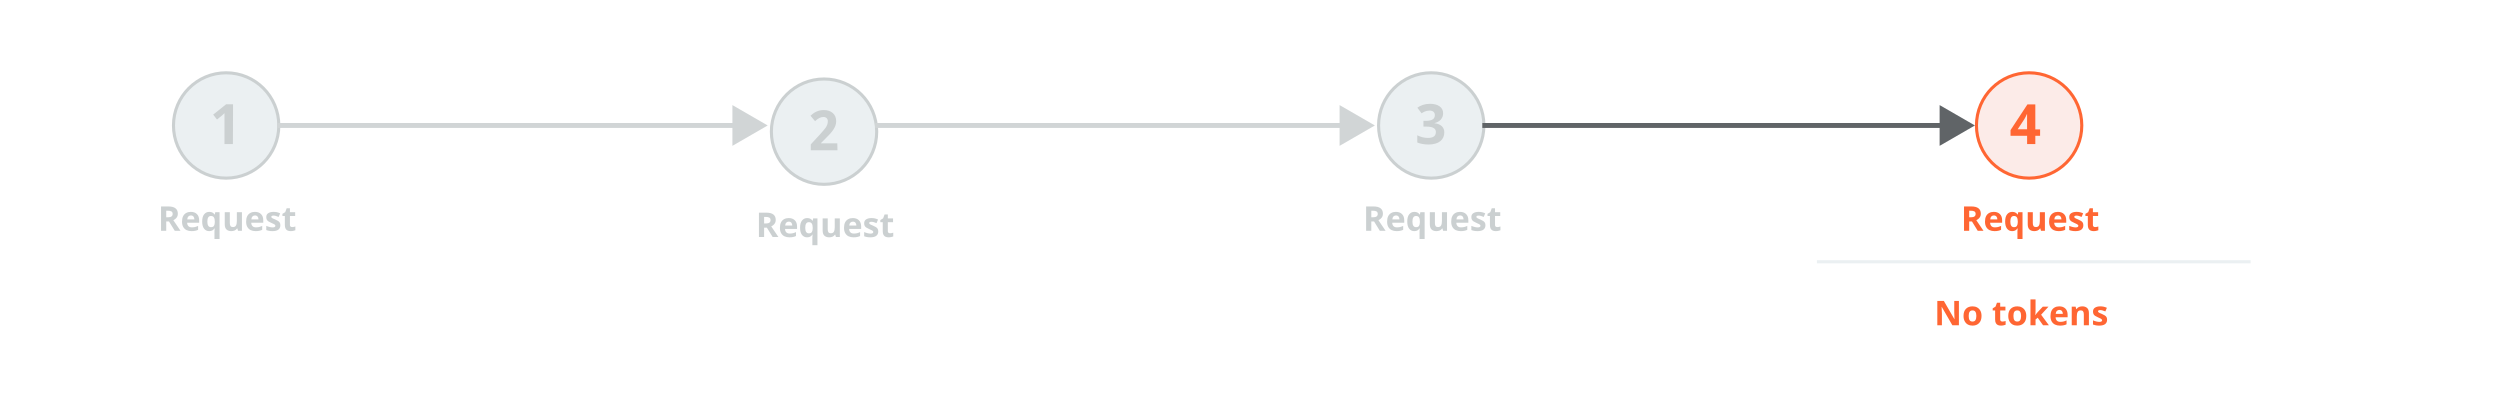
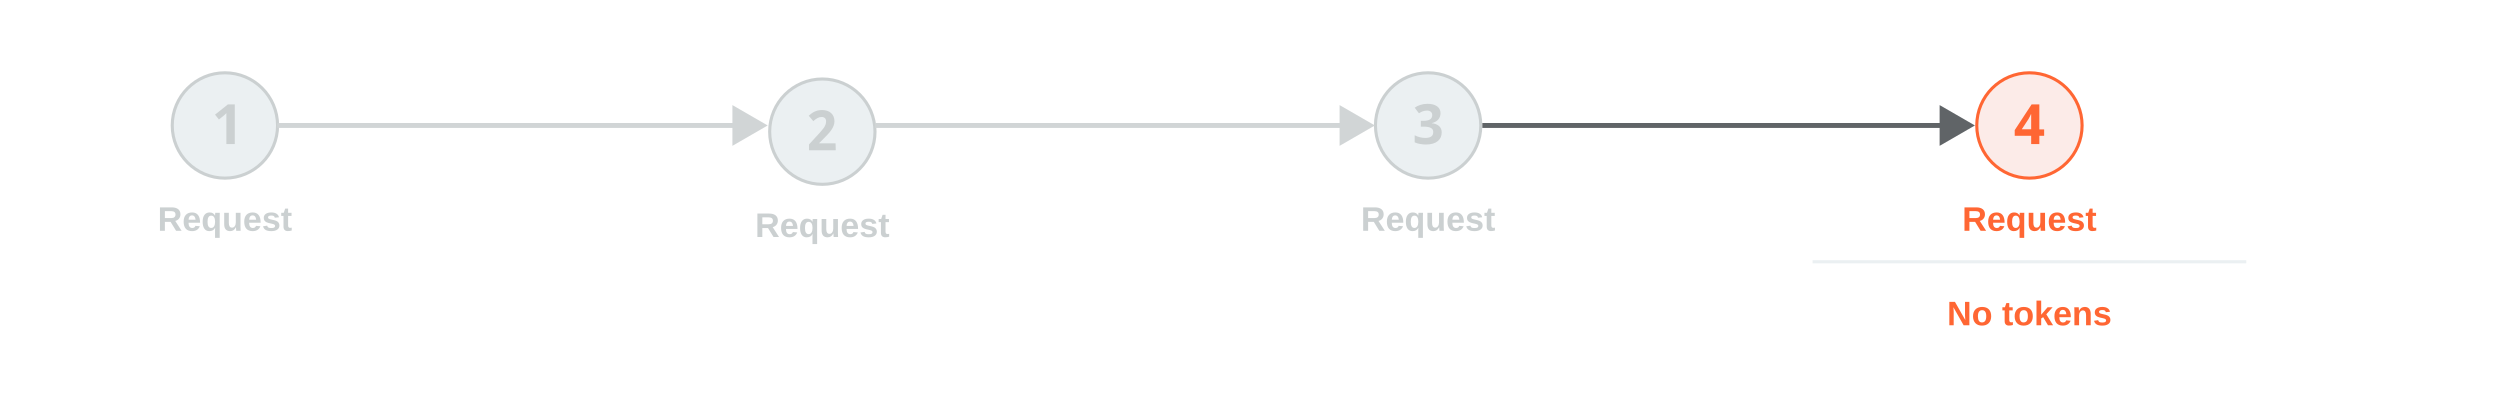
<svg xmlns="http://www.w3.org/2000/svg" width="807" height="130" viewBox="0 0 807 130">
-   <g>
-     <circle cx="73" cy="40.5" r="17" fill="#ebf0f2" stroke="#cbd0d1" stroke-miterlimit="10" />
-     <path d="M75.18,46.5H72.46V39.06c0-.15,0-.33,0-.54s0-.44,0-.67,0-.47,0-.7,0-.45,0-.64l-.15.16-.24.23-.27.26-.28.23-1.47,1.19L68.81,37,73,33.65h2.23Z" fill="#cbd0d1" />
-     <circle cx="266" cy="42.5" r="17" fill="#ebf0f2" stroke="#cbd0d1" stroke-miterlimit="10" />
-     <path d="M270.34,48.5h-8.62V46.61l3-3.26,1-1.13a10.64,10.64,0,0,0,.8-1,4.62,4.62,0,0,0,.52-1,3.25,3.25,0,0,0,.18-1.1,1.31,1.31,0,0,0-.39-1,1.49,1.49,0,0,0-1.05-.36,2.75,2.75,0,0,0-1.33.35,6.62,6.62,0,0,0-1.35,1l-1.47-1.75c.26-.24.53-.47.82-.69a6,6,0,0,1,.95-.58,5.69,5.69,0,0,1,1.14-.41,6.07,6.07,0,0,1,1.4-.15,5,5,0,0,1,1.66.25,3.53,3.53,0,0,1,1.25.73,3.14,3.14,0,0,1,.8,1.13,4,4,0,0,1,.27,1.51,4.13,4.13,0,0,1-.26,1.44,7.15,7.15,0,0,1-.72,1.36,13.62,13.62,0,0,1-1.06,1.32c-.4.43-.83.87-1.29,1.33l-1.55,1.55v.12h5.24Z" fill="#cbd0d1" />
-     <circle cx="462" cy="40.5" r="17" fill="#ebf0f2" stroke="#cbd0d1" stroke-miterlimit="10" />
-     <path d="M465.84,36.52a3.21,3.21,0,0,1-.21,1.2,3.12,3.12,0,0,1-.59.94,3.44,3.44,0,0,1-.88.66,4.38,4.38,0,0,1-1.1.41v.06a4,4,0,0,1,2.36.94,2.67,2.67,0,0,1,.8,2,4,4,0,0,1-.3,1.56,3.41,3.41,0,0,1-.94,1.24,4.29,4.29,0,0,1-1.58.82,7.45,7.45,0,0,1-2.24.3,10.09,10.09,0,0,1-2-.18A7.24,7.24,0,0,1,457.5,46V43.67a6.45,6.45,0,0,0,.84.37l.87.27c.3.07.59.12.87.16a7.8,7.8,0,0,0,.8.05,4.47,4.47,0,0,0,1.26-.14,2,2,0,0,0,.8-.39,1.51,1.51,0,0,0,.43-.61,2.45,2.45,0,0,0,.13-.78,1.56,1.56,0,0,0-.17-.72,1.37,1.37,0,0,0-.53-.54,2.91,2.91,0,0,0-.95-.35,7.35,7.35,0,0,0-1.45-.12h-.91V39h.89a5.13,5.13,0,0,0,1.35-.15,2.29,2.29,0,0,0,.86-.39,1.42,1.42,0,0,0,.45-.59,1.87,1.87,0,0,0,.13-.71,1.37,1.37,0,0,0-.43-1.07,1.94,1.94,0,0,0-1.35-.39,3.21,3.21,0,0,0-.78.09,3.59,3.59,0,0,0-.68.21,3.78,3.78,0,0,0-.57.28c-.17.1-.33.2-.47.3l-1.37-1.81a5.72,5.72,0,0,1,.8-.5,7.53,7.53,0,0,1,.95-.4,8,8,0,0,1,1.1-.27,8.26,8.26,0,0,1,1.25-.09,7.09,7.09,0,0,1,1.73.2,4.17,4.17,0,0,1,1.33.6,2.63,2.63,0,0,1,1.16,2.25Z" fill="#cbd0d1" />
-     <circle cx="655" cy="40.5" r="17" fill="#fcebe8" stroke="#f63" stroke-miterlimit="10" />
-     <path d="M658.54,43.84H657V46.5h-2.65V43.84H649V42l5.45-8.3H657v8.08h1.55Zm-4.2-2.11V39.55c0-.08,0-.19,0-.33s0-.31,0-.49,0-.37,0-.56,0-.38,0-.56,0-.32,0-.46,0-.22,0-.28h-.08l-.36.78c-.13.27-.28.55-.45.83l-2.14,3.25Z" fill="#f63" />
-     <polygon points="89.5 41.29 236.42 41.29 236.42 47.08 247.81 40.5 236.42 33.92 236.42 39.71 89.5 39.71 89.5 41.29" fill="#d1d5d6" />
-     <polygon points="282.5 41.29 432.42 41.29 432.42 47.08 443.81 40.5 432.42 33.92 432.42 39.71 282.5 39.71 282.5 41.29" fill="#d1d5d6" />
-     <polygon points="478.5 41.29 626.11 41.29 626.11 47.08 637.5 40.5 626.11 33.92 626.11 39.71 478.5 39.71 478.5 41.29" fill="#606467" />
-     <text transform="translate(51 74.5)" font-size="11" fill="#cbd0d1" font-family="Verdana-Bold, Verdana" font-weight="700">Request</text>
-     <text transform="translate(244 76.5)" font-size="11" fill="#cbd0d1" font-family="Verdana-Bold, Verdana" font-weight="700">Request</text>
-     <text transform="translate(440 74.5)" font-size="11" fill="#cbd0d1" font-family="Verdana-Bold, Verdana" font-weight="700">Request</text>
-     <text transform="translate(633 74.5)" font-size="11" fill="#f63" font-family="Verdana-Bold, Verdana" font-weight="700">Request</text>
-     <text transform="translate(624.38 105)" font-size="11" fill="#f63" font-family="Verdana-Bold, Verdana" font-weight="700">No tokens</text>
-     <line x1="586.5" y1="84.5" x2="726.5" y2="84.5" fill="none" stroke="#ebf0f2" stroke-miterlimit="10" />
-   </g>
+   <circle cx="72.6" cy="40.5" r="17" fill="#ebf0f2" stroke="#cbd0d1" stroke-miterlimit="10" />
+   <path d="M75.79,46.5H73.07V39.06c0-.15,0-.33,0-.54s0-.44,0-.67l0-.7c0-.24,0-.45,0-.64l-.15.16-.23.23-.28.26a2.76,2.76,0,0,1-.27.23l-1.48,1.19L69.42,37l4.14-3.3h2.23Z" fill="#cbd0d1" />
+   <circle cx="265.45" cy="42.5" r="17" fill="#ebf0f2" stroke="#cbd0d1" stroke-miterlimit="10" />
+   <path d="M269.78,48.5h-8.62V46.61l3-3.26,1-1.13a12.54,12.54,0,0,0,.8-1,5.1,5.1,0,0,0,.52-1,3.25,3.25,0,0,0,.18-1.1,1.31,1.31,0,0,0-.39-1,1.49,1.49,0,0,0-1.05-.36,2.82,2.82,0,0,0-1.34.35,6.58,6.58,0,0,0-1.34,1l-1.48-1.75c.26-.24.54-.47.83-.69a5.74,5.74,0,0,1,2.09-1,6,6,0,0,1,1.4-.15,5,5,0,0,1,1.65.25,3.57,3.57,0,0,1,1.26.73,3.12,3.12,0,0,1,.79,1.13,3.83,3.83,0,0,1,.28,1.51,3.92,3.92,0,0,1-.27,1.44,6.17,6.17,0,0,1-.72,1.36,11.14,11.14,0,0,1-1.06,1.32c-.4.43-.83.87-1.28,1.33l-1.55,1.55v.12h5.24Z" fill="#cbd0d1" />
+   <circle cx="461" cy="40.5" r="17" fill="#ebf0f2" stroke="#cbd0d1" stroke-miterlimit="10" />
+   <path d="M465,36.52a3.21,3.21,0,0,1-.21,1.2,3.12,3.12,0,0,1-.59.94,3.44,3.44,0,0,1-.88.66,4.38,4.38,0,0,1-1.1.41v.06a4,4,0,0,1,2.36.94,2.67,2.67,0,0,1,.8,2,4,4,0,0,1-.3,1.56,3.41,3.41,0,0,1-.94,1.24,4.29,4.29,0,0,1-1.58.82,7.45,7.45,0,0,1-2.24.3,10,10,0,0,1-1.95-.18,7.24,7.24,0,0,1-1.71-.52V43.67a6.45,6.45,0,0,0,.84.37q.43.15.87.27c.3.07.59.12.87.16a7.63,7.63,0,0,0,.8.05,4.47,4.47,0,0,0,1.26-.14,2.06,2.06,0,0,0,.8-.39,1.51,1.51,0,0,0,.43-.61,2.45,2.45,0,0,0,.12-.78,1.55,1.55,0,0,0-.16-.72,1.37,1.37,0,0,0-.53-.54A2.91,2.91,0,0,0,461,41a7.42,7.42,0,0,0-1.45-.12h-.91V39h.89a5.13,5.13,0,0,0,1.35-.15,2.29,2.29,0,0,0,.86-.39,1.42,1.42,0,0,0,.45-.59,1.87,1.87,0,0,0,.13-.71,1.37,1.37,0,0,0-.43-1.07,1.94,1.94,0,0,0-1.35-.39,3.21,3.21,0,0,0-.78.09,3.38,3.38,0,0,0-.68.21,3.78,3.78,0,0,0-.57.28c-.17.1-.33.2-.47.3l-1.37-1.81a5.72,5.72,0,0,1,.8-.5,7.53,7.53,0,0,1,1-.4,8,8,0,0,1,1.1-.27,8.26,8.26,0,0,1,1.25-.09,7.09,7.09,0,0,1,1.73.2,4.17,4.17,0,0,1,1.33.6A2.63,2.63,0,0,1,465,36.52Z" fill="#cbd0d1" />
+   <circle cx="655.1" cy="40.5" r="17" fill="#fcebe8" stroke="#f63" stroke-miterlimit="10" />
+   <path d="M659.85,43.84H658.3V46.5h-2.64V43.84h-5.31V42l5.45-8.3h2.5v8.08h1.55Zm-4.19-2.11V39.22c0-.15,0-.31,0-.49s0-.37,0-.56,0-.38,0-.56,0-.32,0-.46,0-.22,0-.28h-.08c-.11.24-.22.5-.36.78s-.28.55-.45.83l-2.14,3.25Z" fill="#f63" />
+   <polygon points="89.5 41.29 236.42 41.29 236.42 47.08 247.81 40.5 236.42 33.92 236.42 39.71 89.5 39.71 89.5 41.29" fill="#d1d5d6" />
+   <polygon points="282.5 41.29 432.42 41.29 432.42 47.08 443.81 40.5 432.42 33.92 432.42 39.71 282.5 39.71 282.5 41.29" fill="#d1d5d6" />
+   <polygon points="478.5 41.29 626.11 41.29 626.11 47.08 637.5 40.5 626.11 33.92 626.11 39.71 478.5 39.71 478.5 41.29" fill="#606467" />
+   <text transform="translate(50.9 74.5)" font-size="11" fill="#cbd0d1" font-family="Arial-BoldMT, Arial" font-weight="700">Request</text>
+   <text transform="translate(243.75 76.5)" font-size="11" fill="#cbd0d1" font-family="Arial-BoldMT, Arial" font-weight="700">Request</text>
+   <text transform="translate(439.3 74.5)" font-size="11" fill="#cbd0d1" font-family="Arial-BoldMT, Arial" font-weight="700">Request</text>
+   <text transform="translate(633.4 74.5)" font-size="11" fill="#f63" font-family="Arial-BoldMT, Arial" font-weight="700">Request</text>
+   <text transform="translate(628.51 105)" font-size="11" fill="#f63" font-family="Arial-BoldMT, Arial" font-weight="700">No tokens</text>
+   <line x1="585.1" y1="84.5" x2="725.1" y2="84.5" fill="none" stroke="#ebf0f2" stroke-miterlimit="10" />
</svg>
